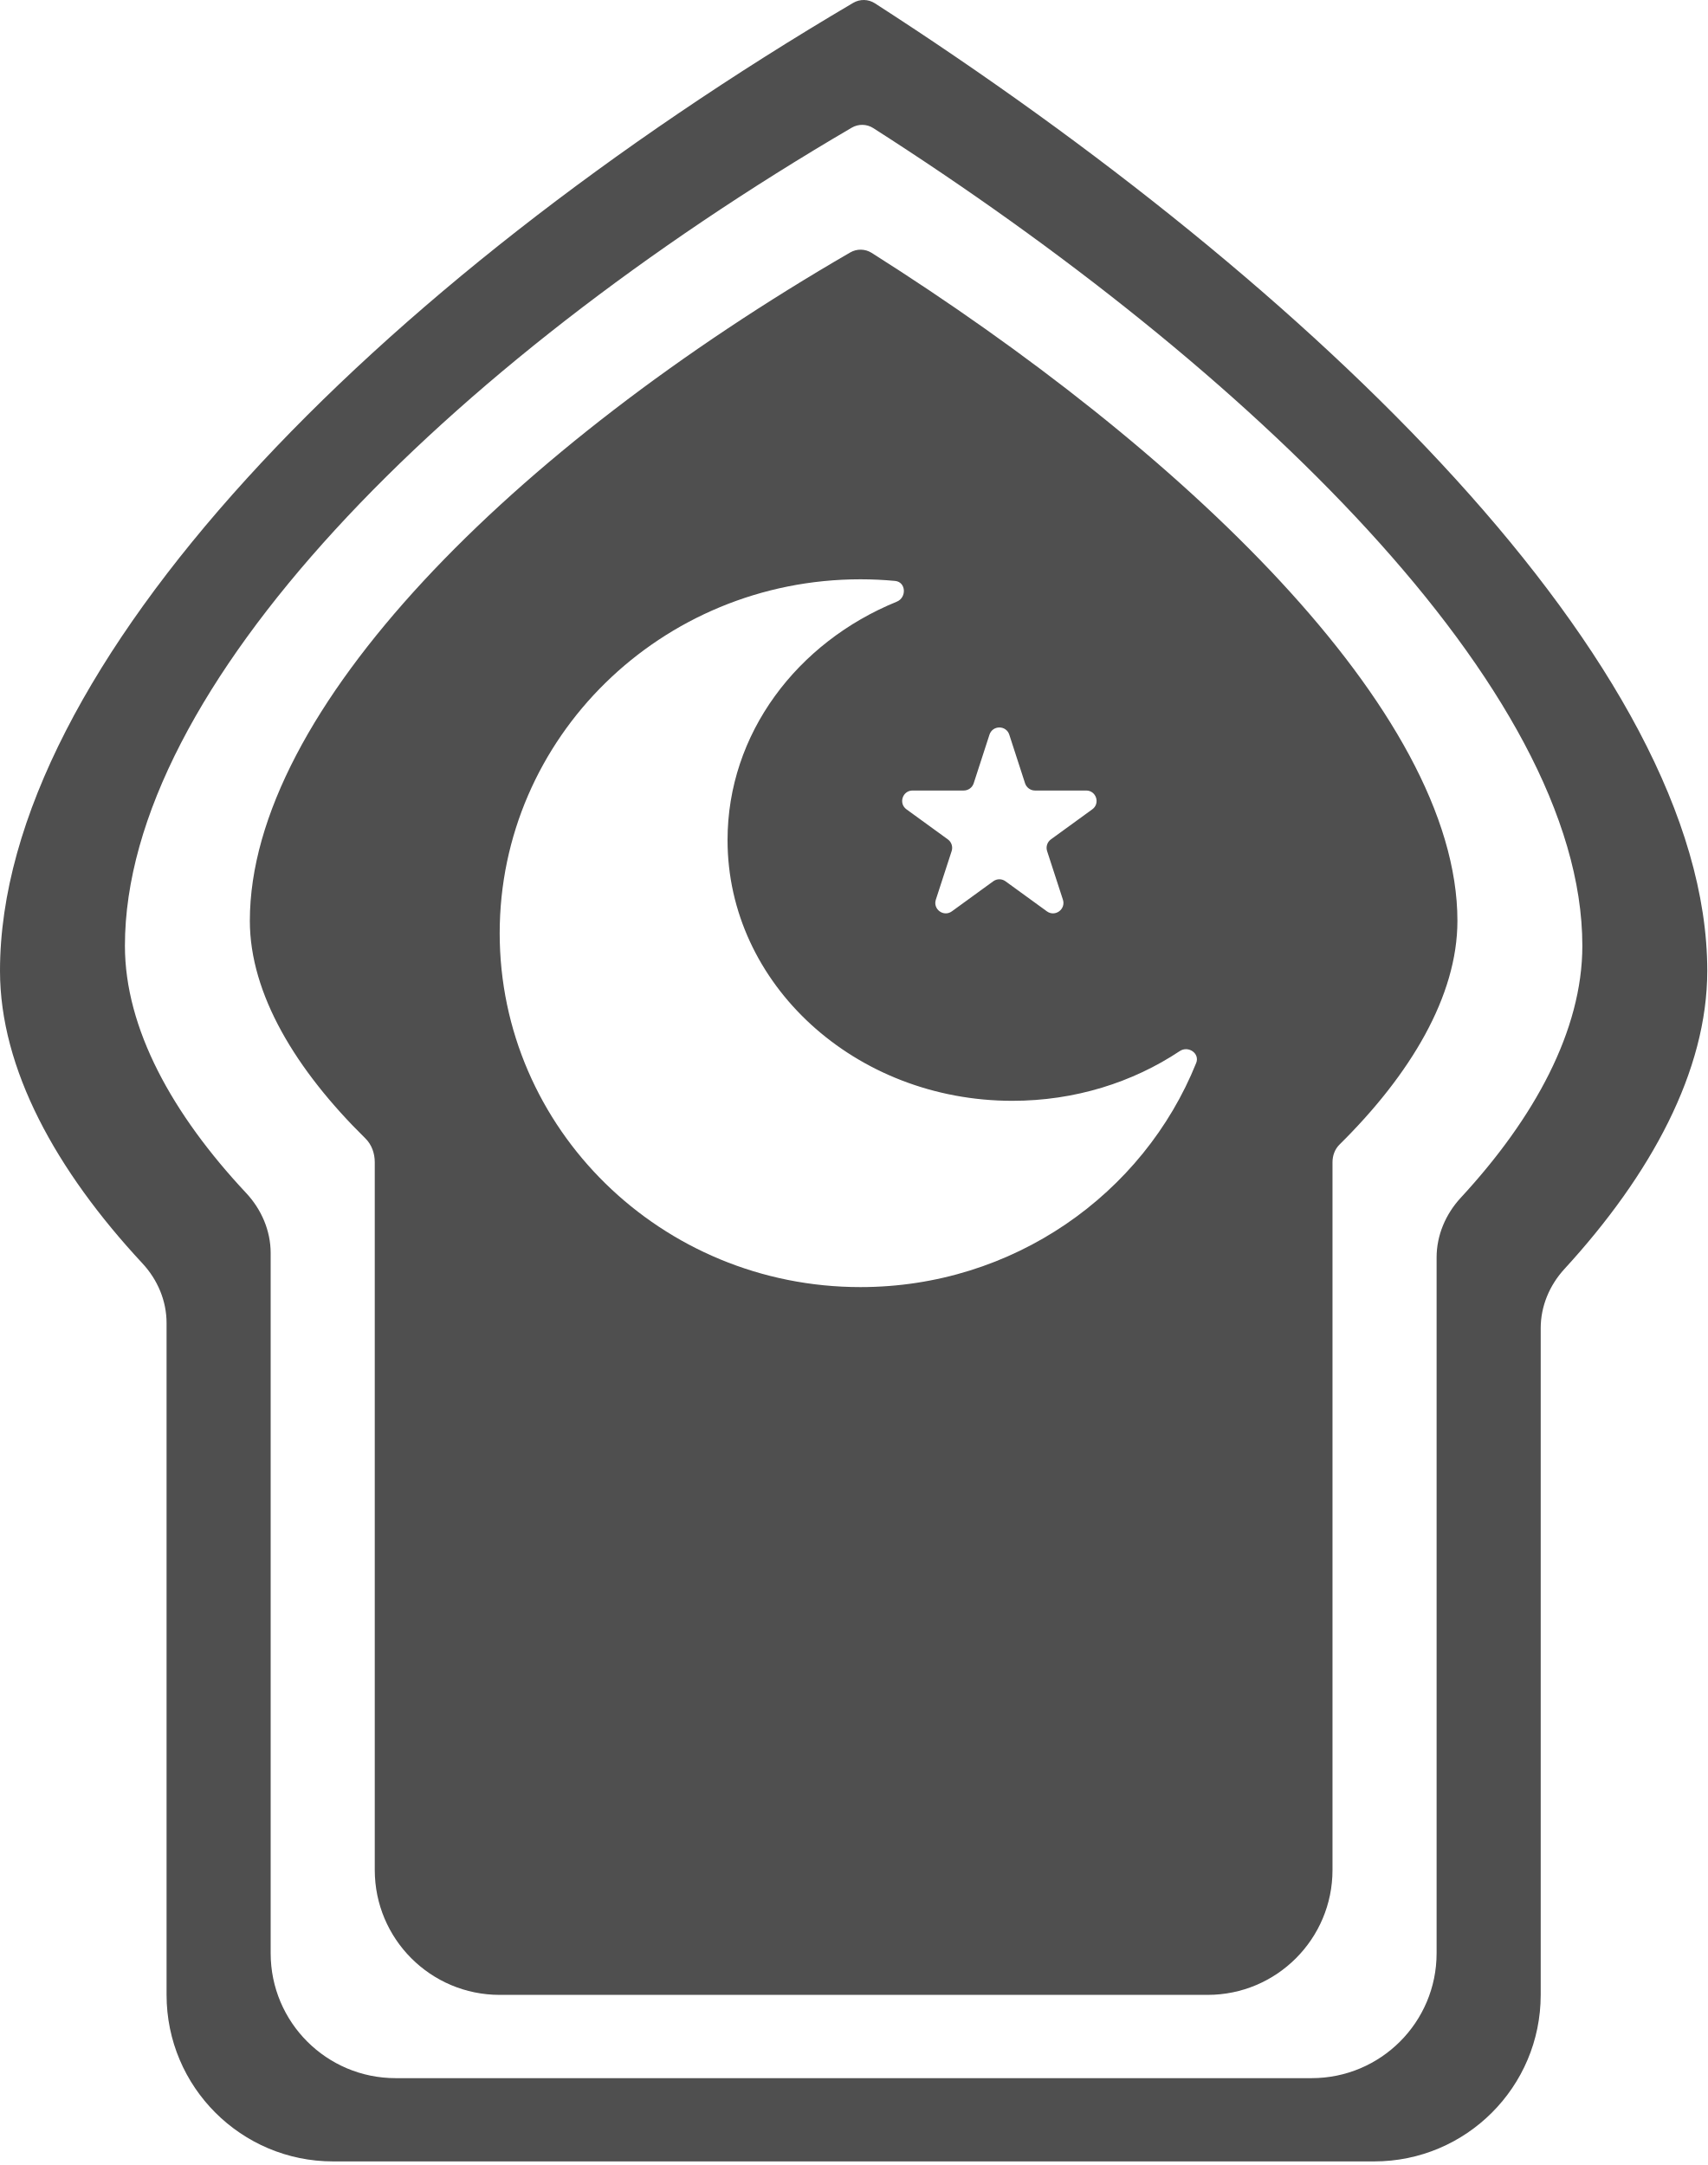
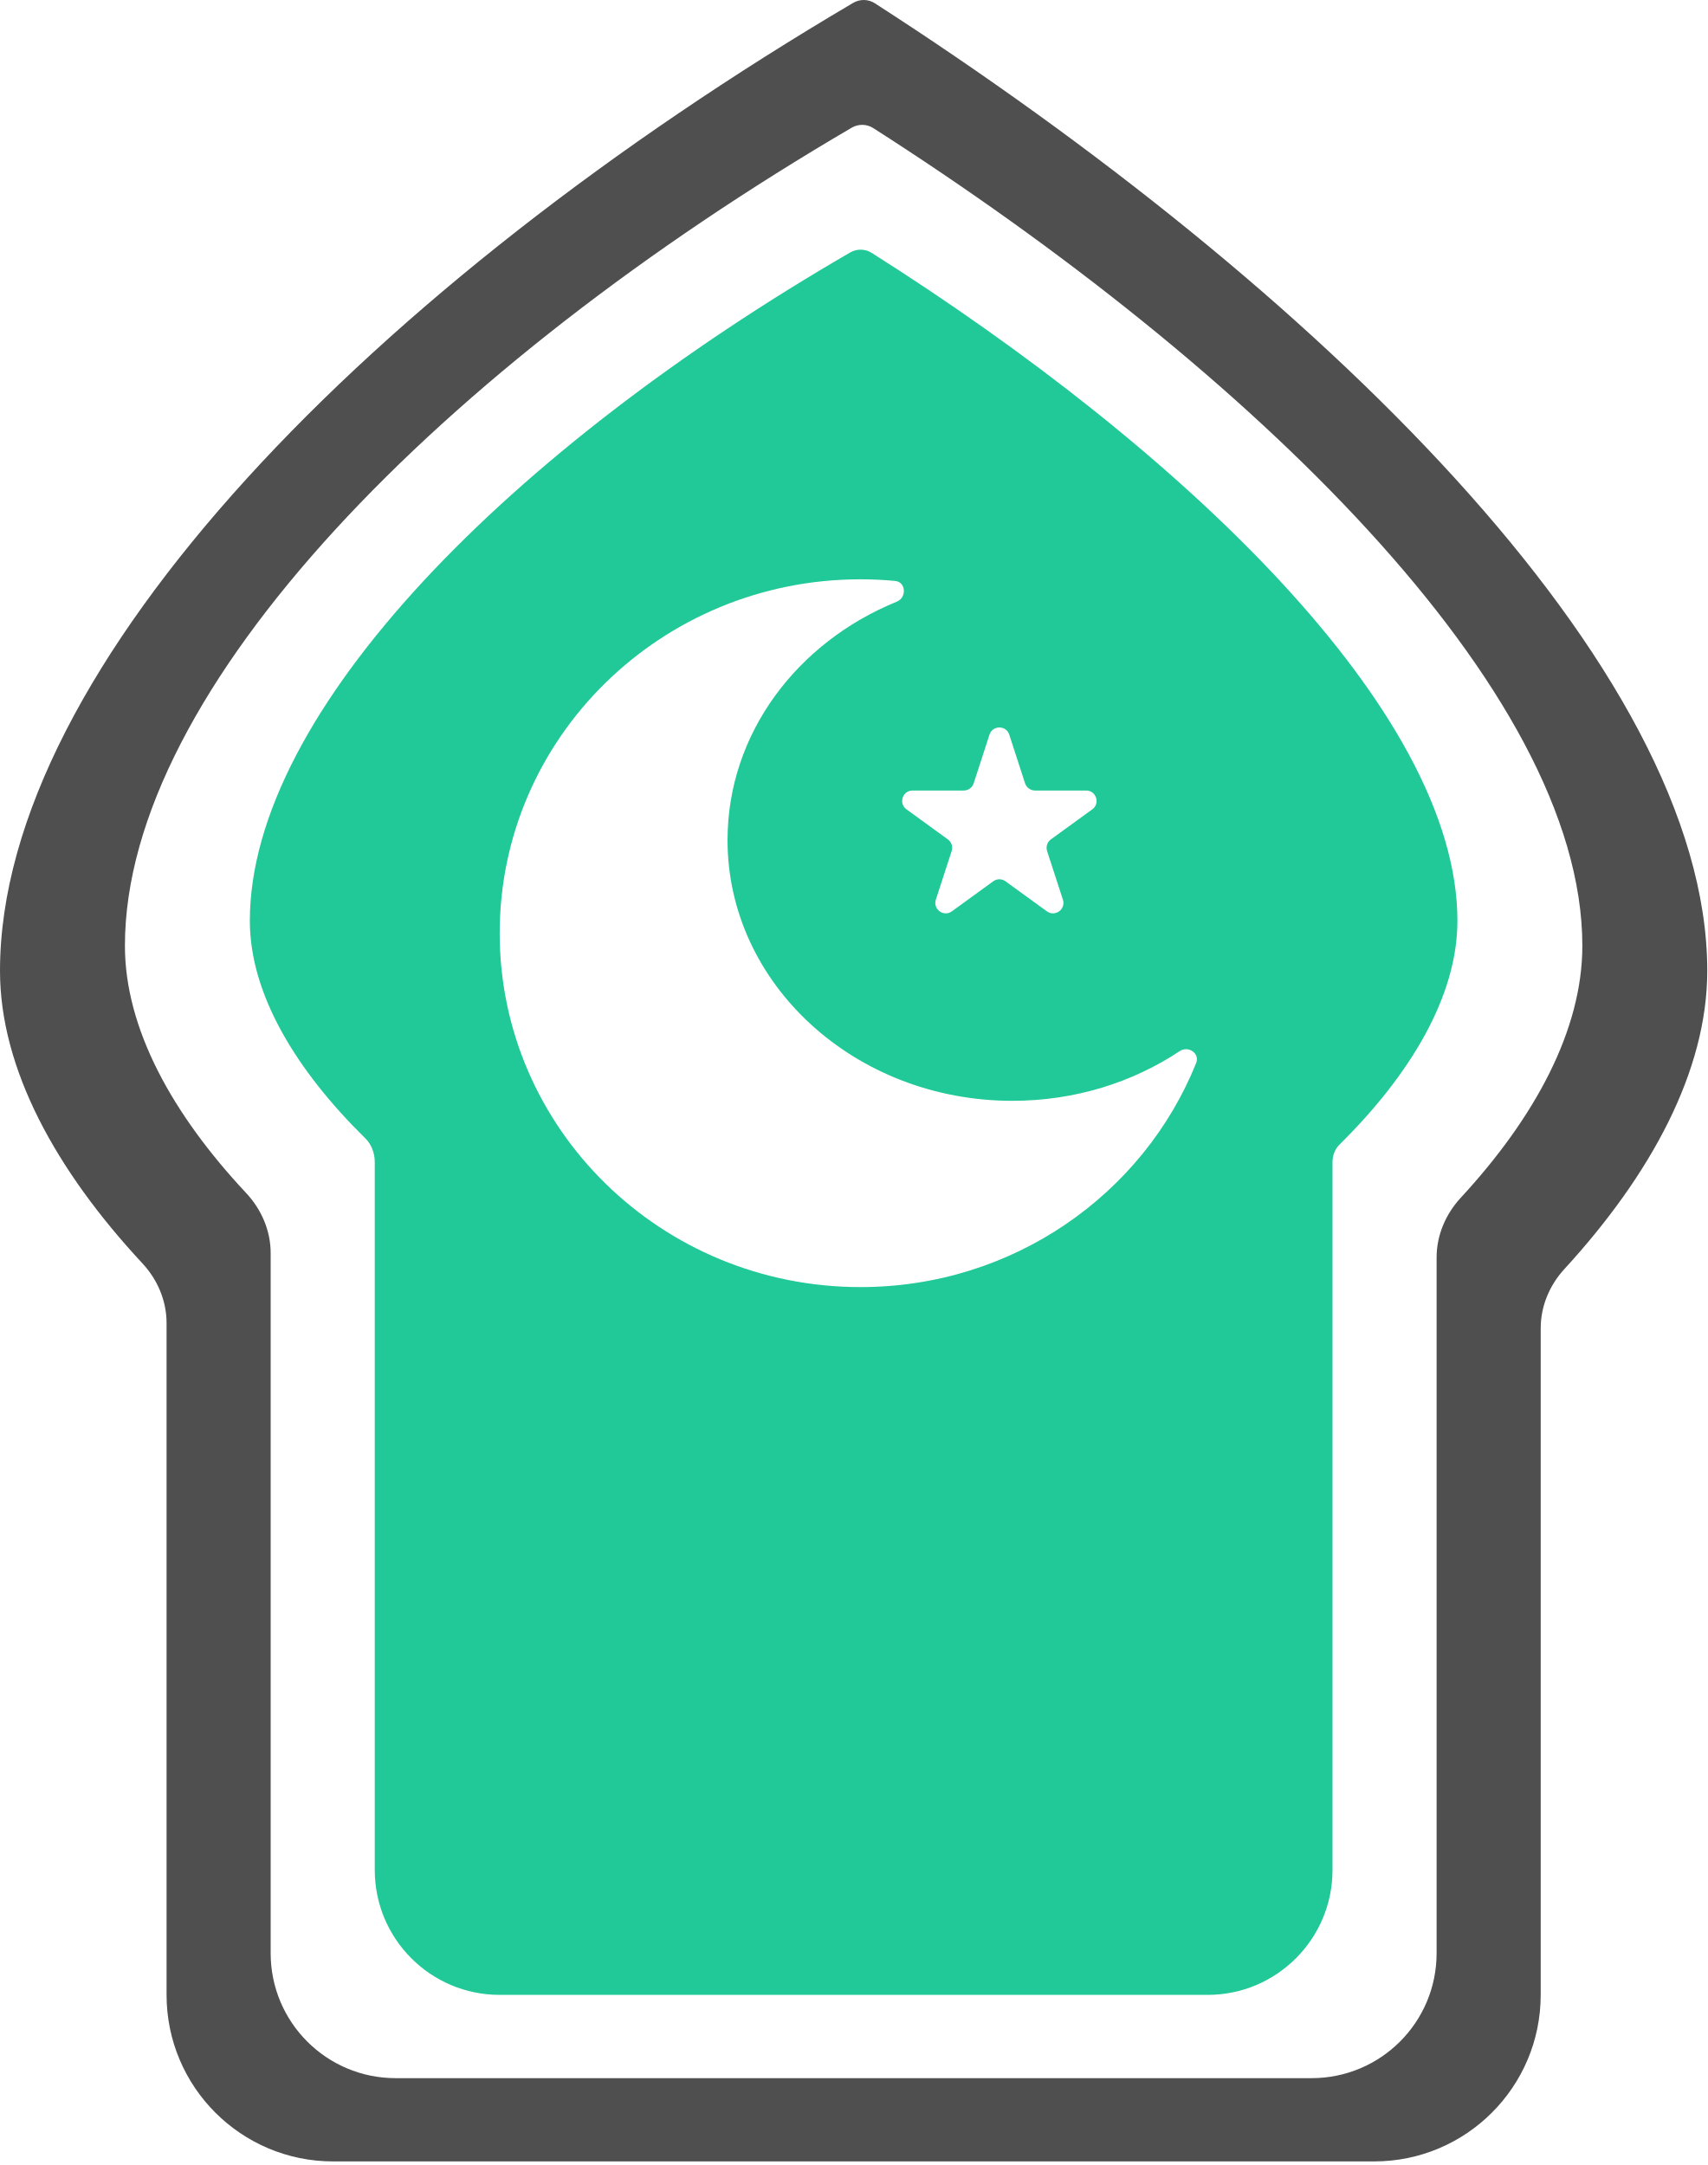
<svg xmlns="http://www.w3.org/2000/svg" width="41" height="52" viewBox="0 0 41 52" fill="none">
-   <path fill-rule="evenodd" clip-rule="evenodd" d="M32.169 27.49C32.056 27.601 32 27.756 32 27.914V44.914C32 46.571 30.657 47.914 29 47.914H12C10.343 47.914 9 46.571 9 44.914V27.914C9 27.702 8.927 27.493 8.776 27.344C7.107 25.703 6 23.875 6 22.117C6 17.067 12.309 10.758 20.419 6.063C20.579 5.971 20.776 5.975 20.932 6.073C28.35 10.766 35 17.07 35 22.117C35 23.927 33.868 25.812 32.169 27.49ZM17.472 20.177C17.472 17.623 19.141 15.427 21.535 14.452C21.78 14.352 21.759 13.977 21.495 13.953C21.222 13.927 20.944 13.914 20.664 13.914C15.879 13.914 12 17.72 12 22.414C12 27.108 15.879 30.914 20.664 30.914C24.327 30.914 27.458 28.684 28.726 25.532C28.819 25.302 28.538 25.108 28.331 25.246C27.202 25.997 25.814 26.44 24.312 26.44C20.534 26.44 17.472 23.636 17.472 20.177ZM23.762 17.646C23.837 17.415 24.163 17.415 24.238 17.646L24.617 18.814C24.651 18.917 24.747 18.987 24.855 18.987H26.084C26.326 18.987 26.427 19.297 26.231 19.439L25.237 20.161C25.149 20.225 25.113 20.338 25.146 20.441L25.526 21.609C25.6 21.84 25.337 22.031 25.141 21.889L24.147 21.167C24.059 21.103 23.941 21.103 23.853 21.167L22.859 21.889C22.663 22.031 22.4 21.84 22.474 21.609L22.854 20.441C22.887 20.338 22.851 20.225 22.763 20.161L21.769 19.439C21.573 19.297 21.674 18.987 21.916 18.987H23.145C23.253 18.987 23.349 18.917 23.383 18.814L23.762 17.646Z" fill="#4F4F4F" />
+   <path fill-rule="evenodd" clip-rule="evenodd" d="M32.169 27.49C32.056 27.601 32 27.756 32 27.914V44.914C32 46.571 30.657 47.914 29 47.914H12C10.343 47.914 9 46.571 9 44.914V27.914C9 27.702 8.927 27.493 8.776 27.344C7.107 25.703 6 23.875 6 22.117C6 17.067 12.309 10.758 20.419 6.063C20.579 5.971 20.776 5.975 20.932 6.073C28.35 10.766 35 17.07 35 22.117C35 23.927 33.868 25.812 32.169 27.49ZM17.472 20.177C17.472 17.623 19.141 15.427 21.535 14.452C21.78 14.352 21.759 13.977 21.495 13.953C21.222 13.927 20.944 13.914 20.664 13.914C15.879 13.914 12 17.72 12 22.414C12 27.108 15.879 30.914 20.664 30.914C24.327 30.914 27.458 28.684 28.726 25.532C28.819 25.302 28.538 25.108 28.331 25.246C27.202 25.997 25.814 26.44 24.312 26.44C20.534 26.44 17.472 23.636 17.472 20.177ZM23.762 17.646C23.837 17.415 24.163 17.415 24.238 17.646L24.617 18.814C24.651 18.917 24.747 18.987 24.855 18.987H26.084C26.326 18.987 26.427 19.297 26.231 19.439L25.237 20.161C25.149 20.225 25.113 20.338 25.146 20.441L25.526 21.609C25.6 21.84 25.337 22.031 25.141 21.889L24.147 21.167C24.059 21.103 23.941 21.103 23.853 21.167L22.859 21.889C22.663 22.031 22.4 21.84 22.474 21.609L22.854 20.441C22.887 20.338 22.851 20.225 22.763 20.161L21.769 19.439C21.573 19.297 21.674 18.987 21.916 18.987H23.145C23.253 18.987 23.349 18.917 23.383 18.814L23.762 17.646Z" fill="#20c997" />
  <path fill-rule="evenodd" clip-rule="evenodd" d="M37 31.9C37 31.373 37.212 30.87 37.568 30.481C39.65 28.212 41 25.72 41 23.318C41 16.005 31.537 6.864 21.01 0.079C20.852 -0.023 20.651 -0.026 20.489 0.069C8.974 6.855 0 16.001 0 23.318C0 25.672 1.345 28.114 3.422 30.346C3.784 30.736 4 31.243 4 31.776V47.914C4 50.123 5.791 51.914 8 51.914H33C35.209 51.914 37 50.123 37 47.914V31.9ZM34.5 30.203C34.5 29.668 34.718 29.16 35.081 28.767C36.852 26.851 38 24.746 38 22.717C38 16.538 29.944 8.816 20.972 3.077C20.815 2.976 20.614 2.973 20.454 3.067C10.641 8.807 3 16.534 3 22.717C3 24.705 4.143 26.766 5.909 28.652C6.278 29.046 6.5 29.558 6.5 30.098V46.914C6.5 48.571 7.843 49.914 9.5 49.914H31.5C33.157 49.914 34.5 48.571 34.5 46.914V30.203Z" fill="#4F4F4F" />
</svg>
